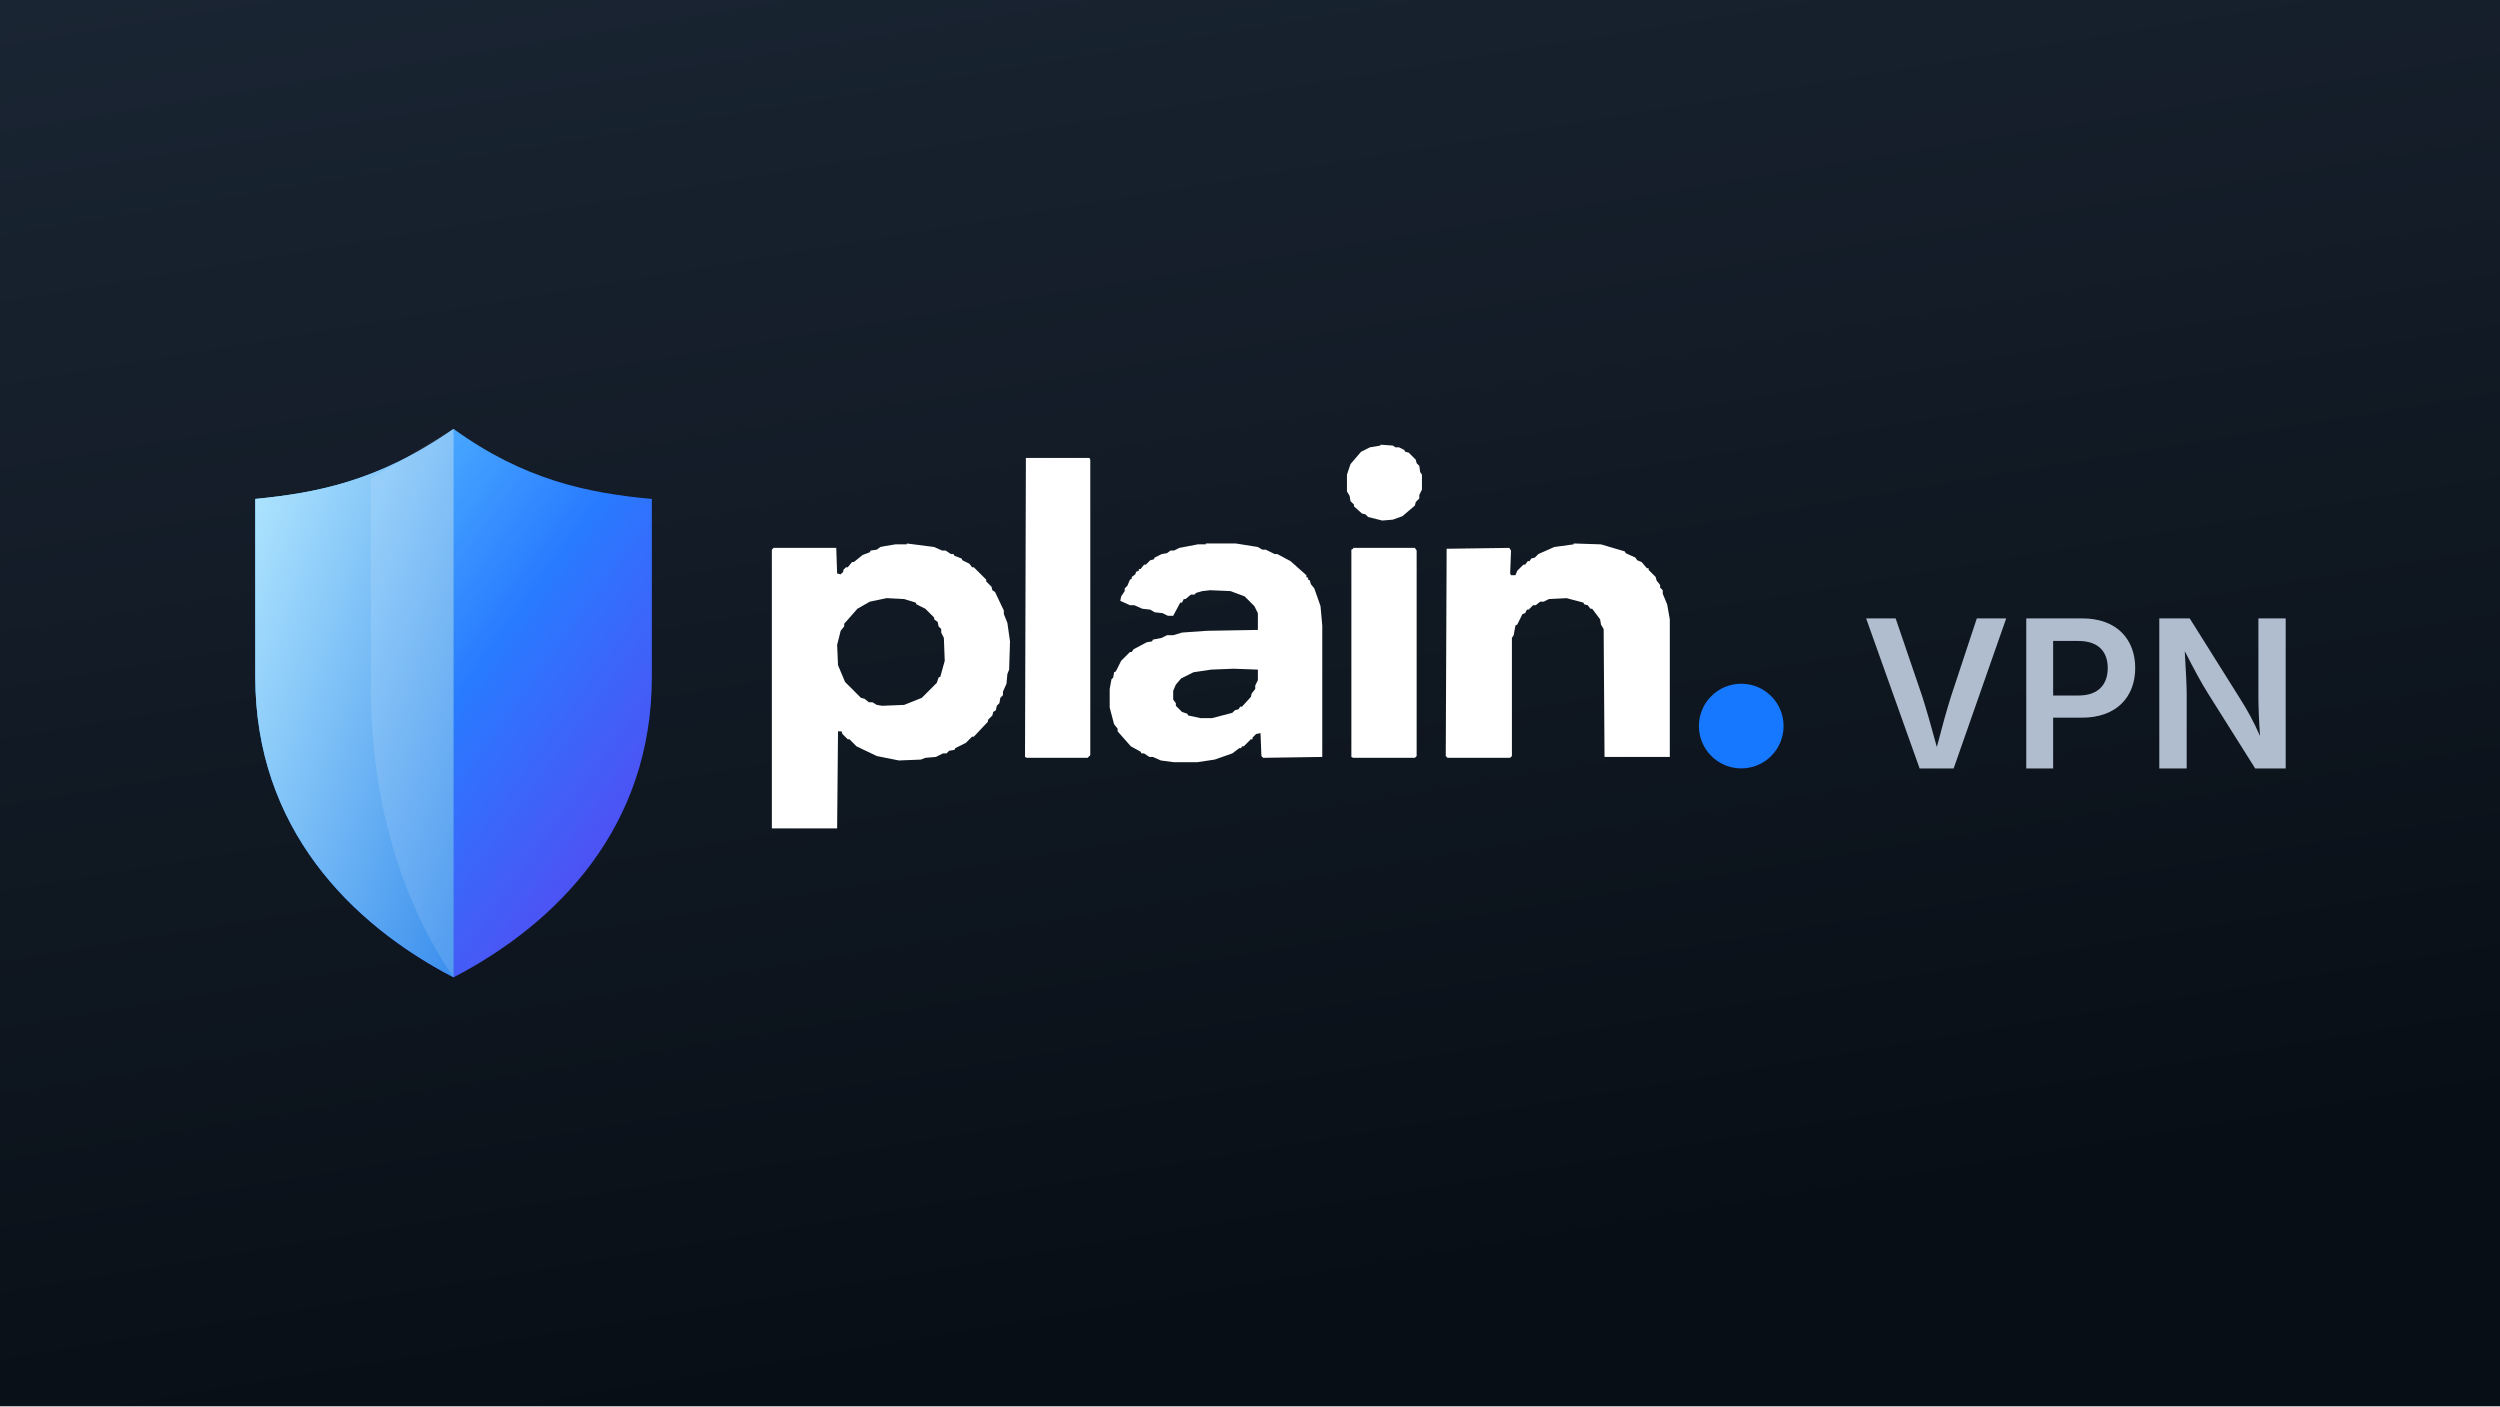
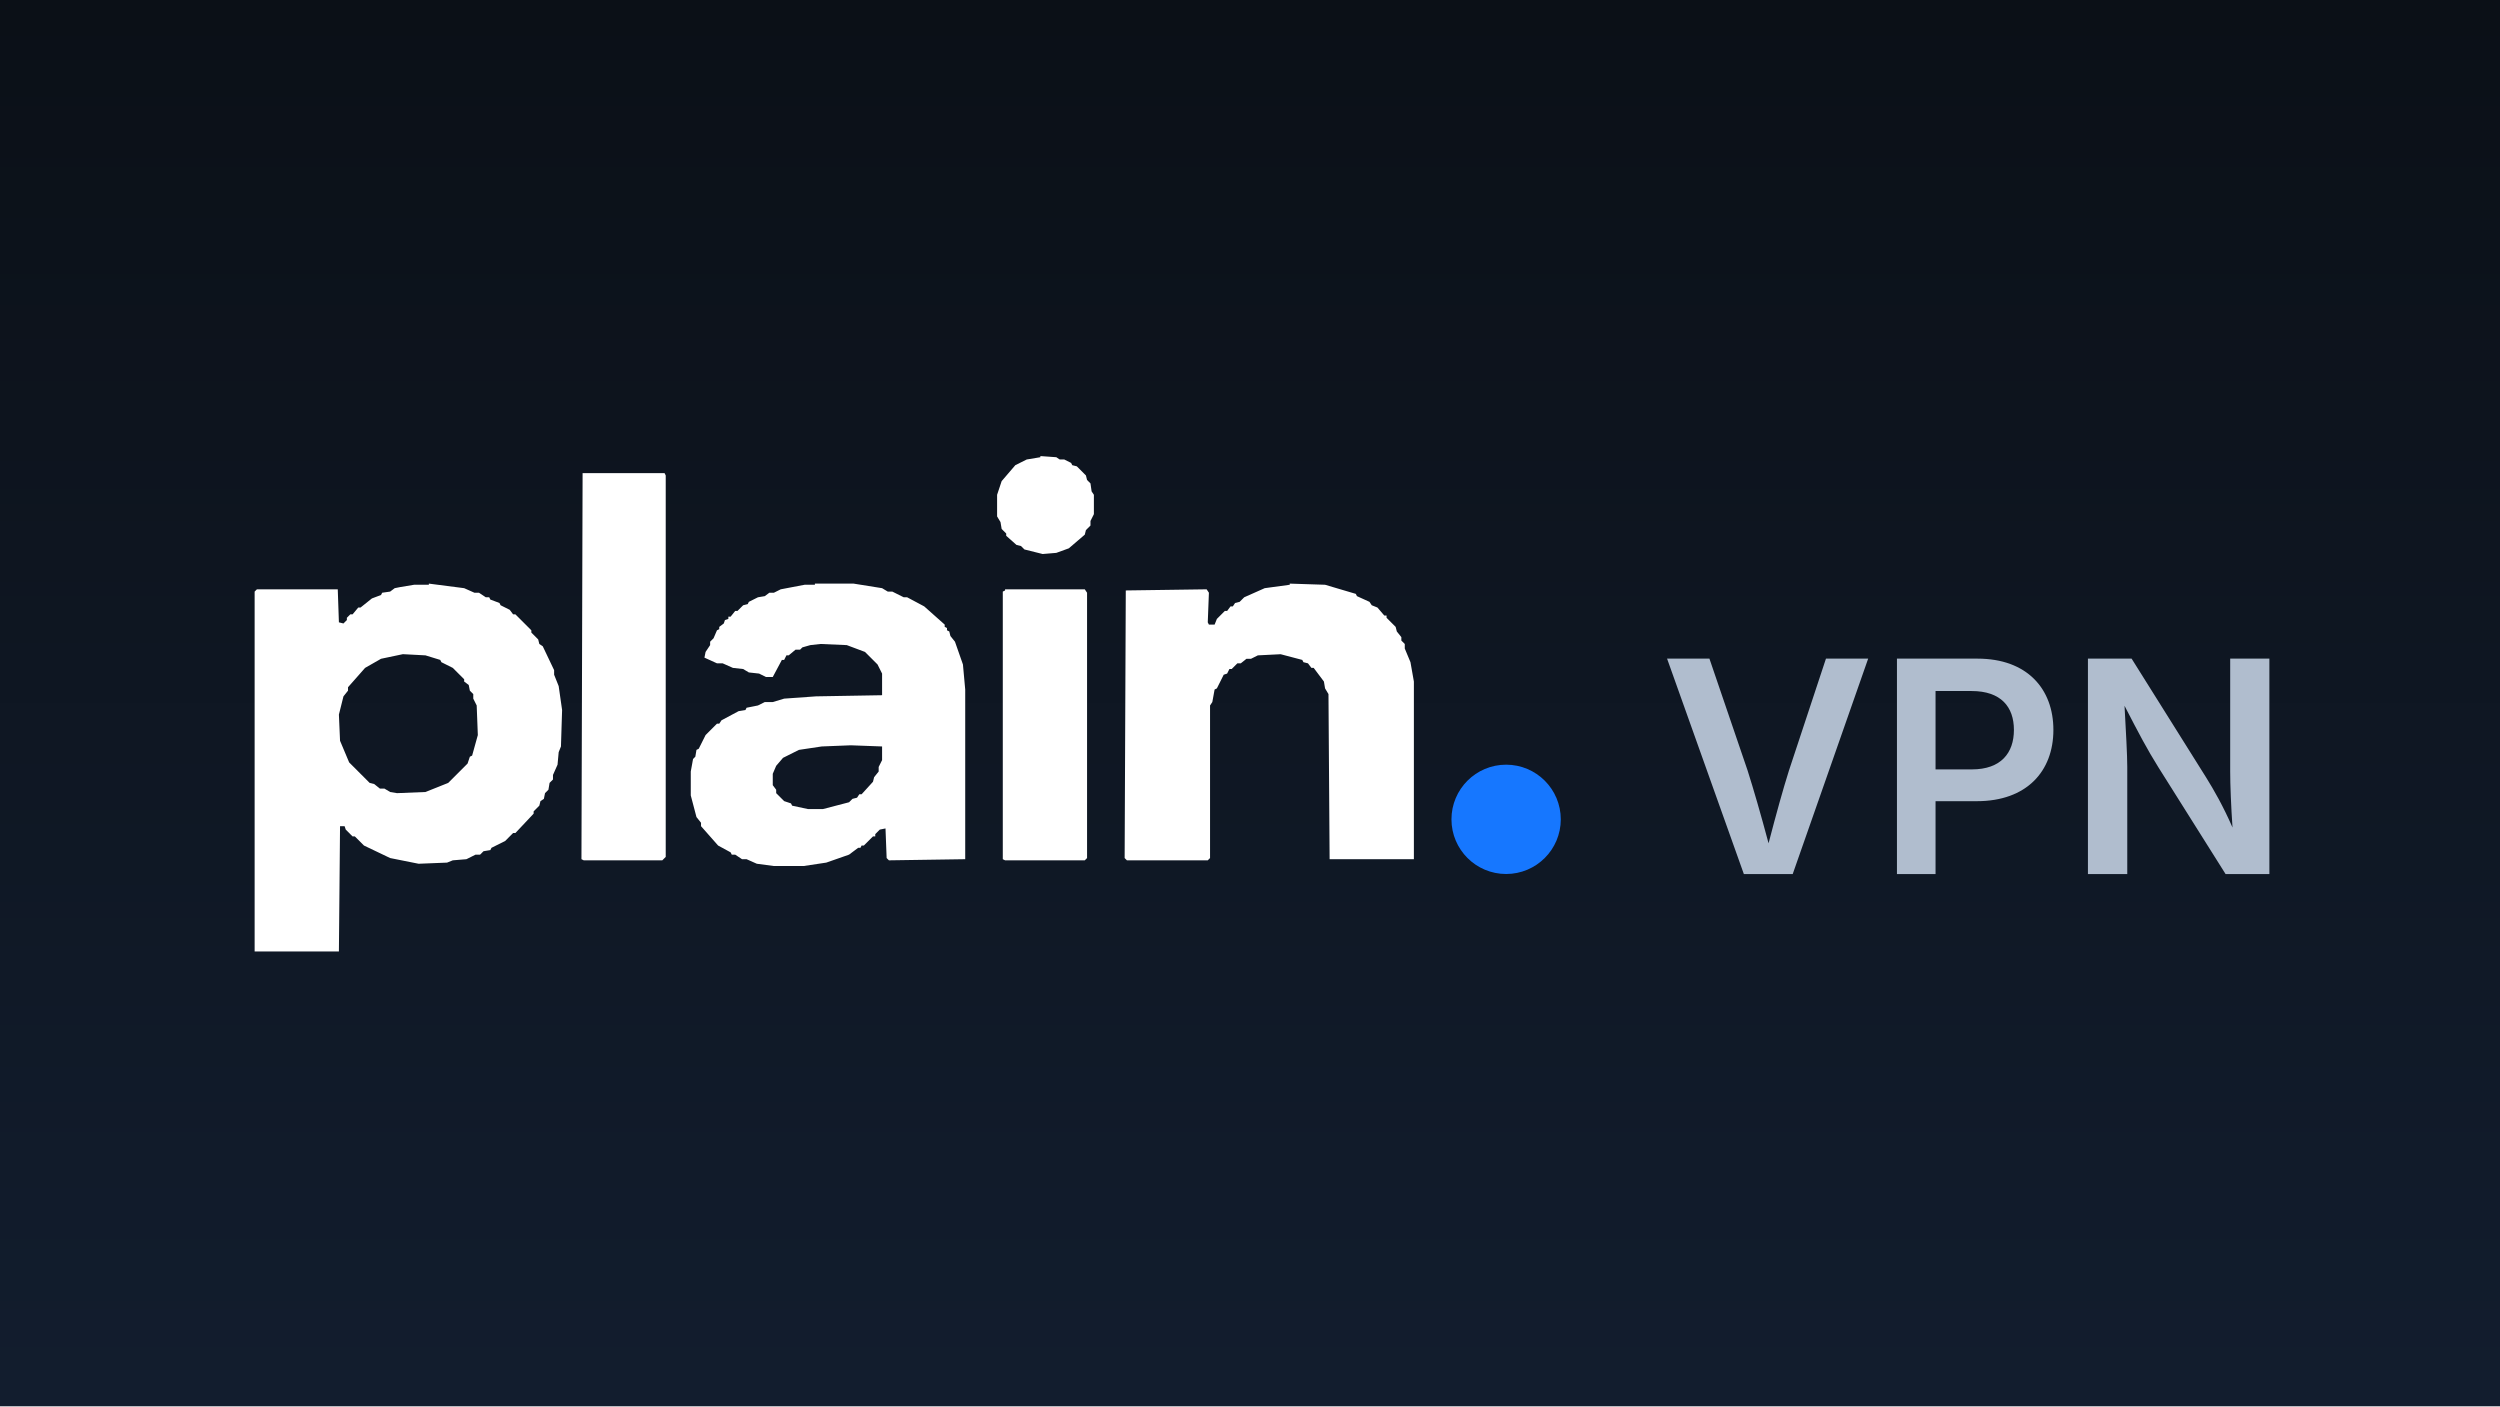
<svg xmlns="http://www.w3.org/2000/svg" viewBox="0 0 1600 900">
  <defs>
-     <linearGradient id="tile" x2="0.3" y2="1">
-       <stop stop-color="#263341" />
-       <stop offset="1" stop-color="#080E15" />
-     </linearGradient>
-     <linearGradient id="blue" x1="0" y1="0" x2="1" y2="1">
-       <stop stop-color="#67D3FF" />
-       <stop offset=".5" stop-color="#287BFF" />
-       <stop offset="1" stop-color="#623BEE" />
-     </linearGradient>
-     <linearGradient id="violet" x2="1" y2="1">
-       <stop stop-color="#43BEFF" />
-       <stop offset=".58" stop-color="#7350FF" />
-       <stop offset="1" stop-color="#BC5CEA" />
-     </linearGradient>
-     <linearGradient id="light" x2="1" y2="1">
-       <stop stop-color="#B4E9FF" />
-       <stop offset="1" stop-color="#3A8EED" />
+     <linearGradient id="sky" x2="0" y2="1">
+       <stop stop-color="#0B1017" />
+       <stop offset="1" stop-color="#121D2E" />
    </linearGradient>
  </defs>
-   <defs>
-     <linearGradient id="bg" x2="0.3" y2="1">
-       <stop stop-color="#1A2533" />
-       <stop offset="1" stop-color="#080E15" />
-     </linearGradient>
-   </defs>
-   <rect width="1600" height="900" fill="url(#bg)" />
-   <g transform="translate(13.8 177.3) scale(0.54)">
-     <path d="M512 180C422 243 347 256 277 263V474C277 652 389 766 512 830C635 766 747 652 747 474V263C670 256 595 240 512 180Z" fill="url(#blue)" />
-     <path d="M512 180C422 243 347 256 277 263V474C277 652 389 766 512 830Z" fill="url(#light)" />
-     <path d="M512 180V830C451 741 414 623 414 486V239Z" fill="#FFFFFF" opacity=".12" />
-   </g>
-   <g transform="translate(473.1 275.0) scale(2.2581)">
+   <rect width="1600" height="900" fill="url(#sky)" />
+   <g transform="translate(136.0 279.5) scale(2.9152)">
    <path fill="#FFFFFF" fill-rule="evenodd" d="M181.75,4.25 L185.25,4.50 L186.00,5.00 L187.00,5.00 L188.50,5.75 L188.75,6.25 L189.75,6.50 L191.75,8.50 L192.00,9.50 L192.75,10.25 L193.00,12.00 L193.50,12.75 L193.50,17.00 L192.75,18.50 L192.75,19.50 L191.75,20.50 L191.50,21.50 L188.00,24.50 L185.25,25.50 L182.25,25.75 L178.25,24.75 L177.50,24.00 L176.50,23.75 L174.25,21.75 L174.25,21.25 L173.25,20.25 L173.00,18.75 L172.25,17.50 L172.25,12.75 L173.25,9.75 L176.25,6.25 L178.75,5.00 L181.75,4.50Z M81.25,8.00 L99.25,8.00 L99.50,8.50 L99.50,92.25 L98.75,93.00 L81.50,93.00 L81.00,92.75 L81.25,8.25Z M47.50,32.25 L55.25,33.25 L57.50,34.25 L58.50,34.25 L60.00,35.25 L60.75,35.25 L61.00,35.75 L63.00,36.50 L63.25,37.00 L65.25,38.00 L66.00,39.00 L66.50,39.00 L70.00,42.50 L70.00,43.00 L71.50,44.50 L71.75,45.50 L72.50,46.00 L75.00,51.25 L75.00,52.25 L76.00,54.75 L76.75,60.00 L76.50,68.00 L76.00,69.25 L75.75,72.00 L74.75,74.25 L74.75,75.25 L74.00,76.00 L73.75,77.50 L73.00,78.25 L72.75,79.50 L72.00,80.00 L71.75,81.00 L70.50,82.25 L70.50,82.75 L66.50,87.00 L66.00,87.00 L64.25,88.75 L61.25,90.25 L61.00,90.75 L59.50,91.00 L58.75,91.75 L57.75,91.75 L55.75,92.75 L52.75,93.00 L51.50,93.50 L45.25,93.75 L39.00,92.50 L33.25,89.75 L31.25,87.75 L30.75,87.75 L29.25,86.25 L29.00,85.50 L28.00,85.50 L27.75,113.00 L9.25,113.00 L9.25,34.00 L9.75,33.50 L27.50,33.50 L27.75,40.75 L28.75,41.00 L29.50,40.25 L29.50,39.75 L30.25,39.00 L30.75,39.00 L32.00,37.50 L32.50,37.50 L35.00,35.50 L37.00,34.75 L37.25,34.25 L39.00,34.00 L40.00,33.25 L41.25,33.00 L44.25,32.50 L47.50,32.50Z M132.25,32.25 L140.75,32.25 L147.00,33.25 L148.25,34.00 L149.25,34.00 L151.75,35.25 L152.50,35.25 L156.25,37.25 L160.75,41.25 L160.75,41.75 L161.25,42.00 L161.25,42.50 L161.75,42.75 L162.00,43.75 L163.00,45.00 L164.75,50.00 L165.25,55.50 L165.25,92.75 L148.50,93.00 L148.00,92.50 L147.75,86.00 L146.50,86.25 L145.50,87.25 L145.50,87.75 L145.00,87.75 L143.00,89.75 L142.50,89.75 L142.25,90.25 L141.75,90.25 L139.75,91.75 L134.75,93.50 L129.75,94.25 L123.25,94.25 L119.50,93.75 L117.25,92.75 L116.25,92.75 L114.75,91.75 L114.00,91.75 L113.75,91.25 L111.00,89.75 L107.25,85.50 L107.25,84.75 L106.25,83.50 L105.00,78.75 L105.00,73.50 L105.50,70.75 L106.00,70.25 L106.25,68.75 L106.75,68.50 L108.25,65.50 L110.75,63.00 L111.25,63.00 L111.75,62.25 L115.50,60.25 L117.00,60.00 L117.25,59.50 L119.75,59.00 L121.25,58.25 L123.00,58.25 L125.50,57.50 L132.50,57.00 L147.00,56.75 L147.00,52.00 L146.00,50.00 L143.25,47.25 L139.25,45.75 L133.50,45.50 L131.25,45.75 L129.50,46.25 L129.00,46.75 L128.00,46.75 L126.50,48.00 L126.00,48.00 L125.50,49.00 L125.00,49.00 L123.00,52.75 L121.50,52.75 L120.00,52.00 L117.75,51.75 L116.50,51.00 L114.25,50.75 L112.00,49.75 L110.75,49.75 L108.00,48.50 L108.25,47.25 L109.25,45.75 L109.25,45.00 L110.00,44.25 L110.75,42.50 L111.25,42.25 L111.25,41.75 L112.25,41.00 L112.50,40.25 L113.25,40.00 L113.25,39.50 L113.75,39.50 L114.75,38.25 L115.25,38.25 L116.50,37.00 L117.50,36.75 L117.75,36.25 L119.75,35.25 L121.25,35.00 L122.25,34.25 L123.25,34.25 L124.75,33.50 L130.00,32.50 L132.25,32.50Z M236.50,32.25 L244.25,32.50 L251.00,34.50 L251.25,35.00 L254.00,36.25 L254.50,37.00 L255.75,37.50 L257.25,39.25 L257.75,39.25 L257.75,39.75 L259.75,41.75 L260.00,42.75 L261.00,44.00 L261.00,44.75 L261.75,45.50 L261.75,46.50 L263.00,49.50 L263.75,53.75 L263.75,92.75 L245.25,92.75 L245.00,56.50 L244.25,55.25 L244.00,53.75 L241.75,50.75 L241.25,50.75 L240.50,49.75 L239.50,49.50 L239.25,49.00 L234.50,47.75 L229.50,48.00 L228.00,48.75 L227.00,48.75 L225.75,49.75 L225.00,49.75 L223.75,51.00 L223.25,51.00 L222.75,52.00 L222.00,52.25 L220.50,55.25 L220.00,55.50 L219.50,58.25 L219.00,59.00 L219.00,92.50 L218.50,93.00 L200.75,93.00 L200.25,92.50 L200.50,33.75 L218.25,33.50 L218.75,34.25 L218.50,40.75 L218.75,41.25 L220.00,41.25 L220.50,40.00 L222.25,38.25 L222.75,38.25 L223.50,37.25 L224.00,37.25 L224.50,36.50 L225.50,36.25 L226.50,35.25 L231.00,33.25 L236.50,32.50Z M174.00,33.50 L191.50,33.50 L192.00,34.25 L192.00,92.50 L191.50,93.00 L174.00,93.00 L173.50,92.75 L173.50,34.00 L174.00,33.75Z M41.75,47.75 L37.00,48.75 L33.50,50.75 L29.75,55.00 L29.75,55.75 L28.75,57.00 L27.75,61.00 L28.00,66.75 L30.00,71.50 L34.50,76.00 L35.50,76.25 L36.75,77.25 L37.75,77.25 L39.00,78.00 L40.50,78.25 L46.75,78.00 L51.75,76.00 L56.00,71.75 L56.50,70.25 L57.00,70.00 L58.25,65.50 L58.00,59.00 L57.25,57.50 L57.25,56.50 L56.50,55.75 L56.25,54.50 L55.25,53.75 L55.25,53.25 L52.75,50.75 L50.25,49.50 L50.00,49.00 L46.75,48.00 L42.00,47.75Z M140.00,67.75 L133.75,68.00 L128.75,68.75 L125.25,70.50 L123.75,72.25 L123.00,74.00 L123.00,76.50 L123.75,77.50 L123.75,78.25 L125.50,80.00 L127.00,80.50 L127.25,81.00 L130.75,81.75 L134.00,81.75 L139.75,80.25 L140.50,79.50 L141.50,79.25 L142.00,78.50 L142.50,78.50 L145.00,75.75 L145.25,74.75 L146.25,73.50 L146.25,72.50 L147.00,71.00 L147.00,68.00 L140.25,67.75Z" />
    <circle cx="284" cy="84" r="12" fill="#1677FF" />
  </g>
-   <text x="1191.1" y="491.8" font-family="Inter Variable, Inter" font-weight="600" font-size="132" fill="#B0BDCE">VPN</text>
+   <text x="1062.3" y="559.4" font-family="Inter Variable, Inter" font-weight="600" font-size="189.5" fill="#B0BDCE">VPN</text>
</svg>
